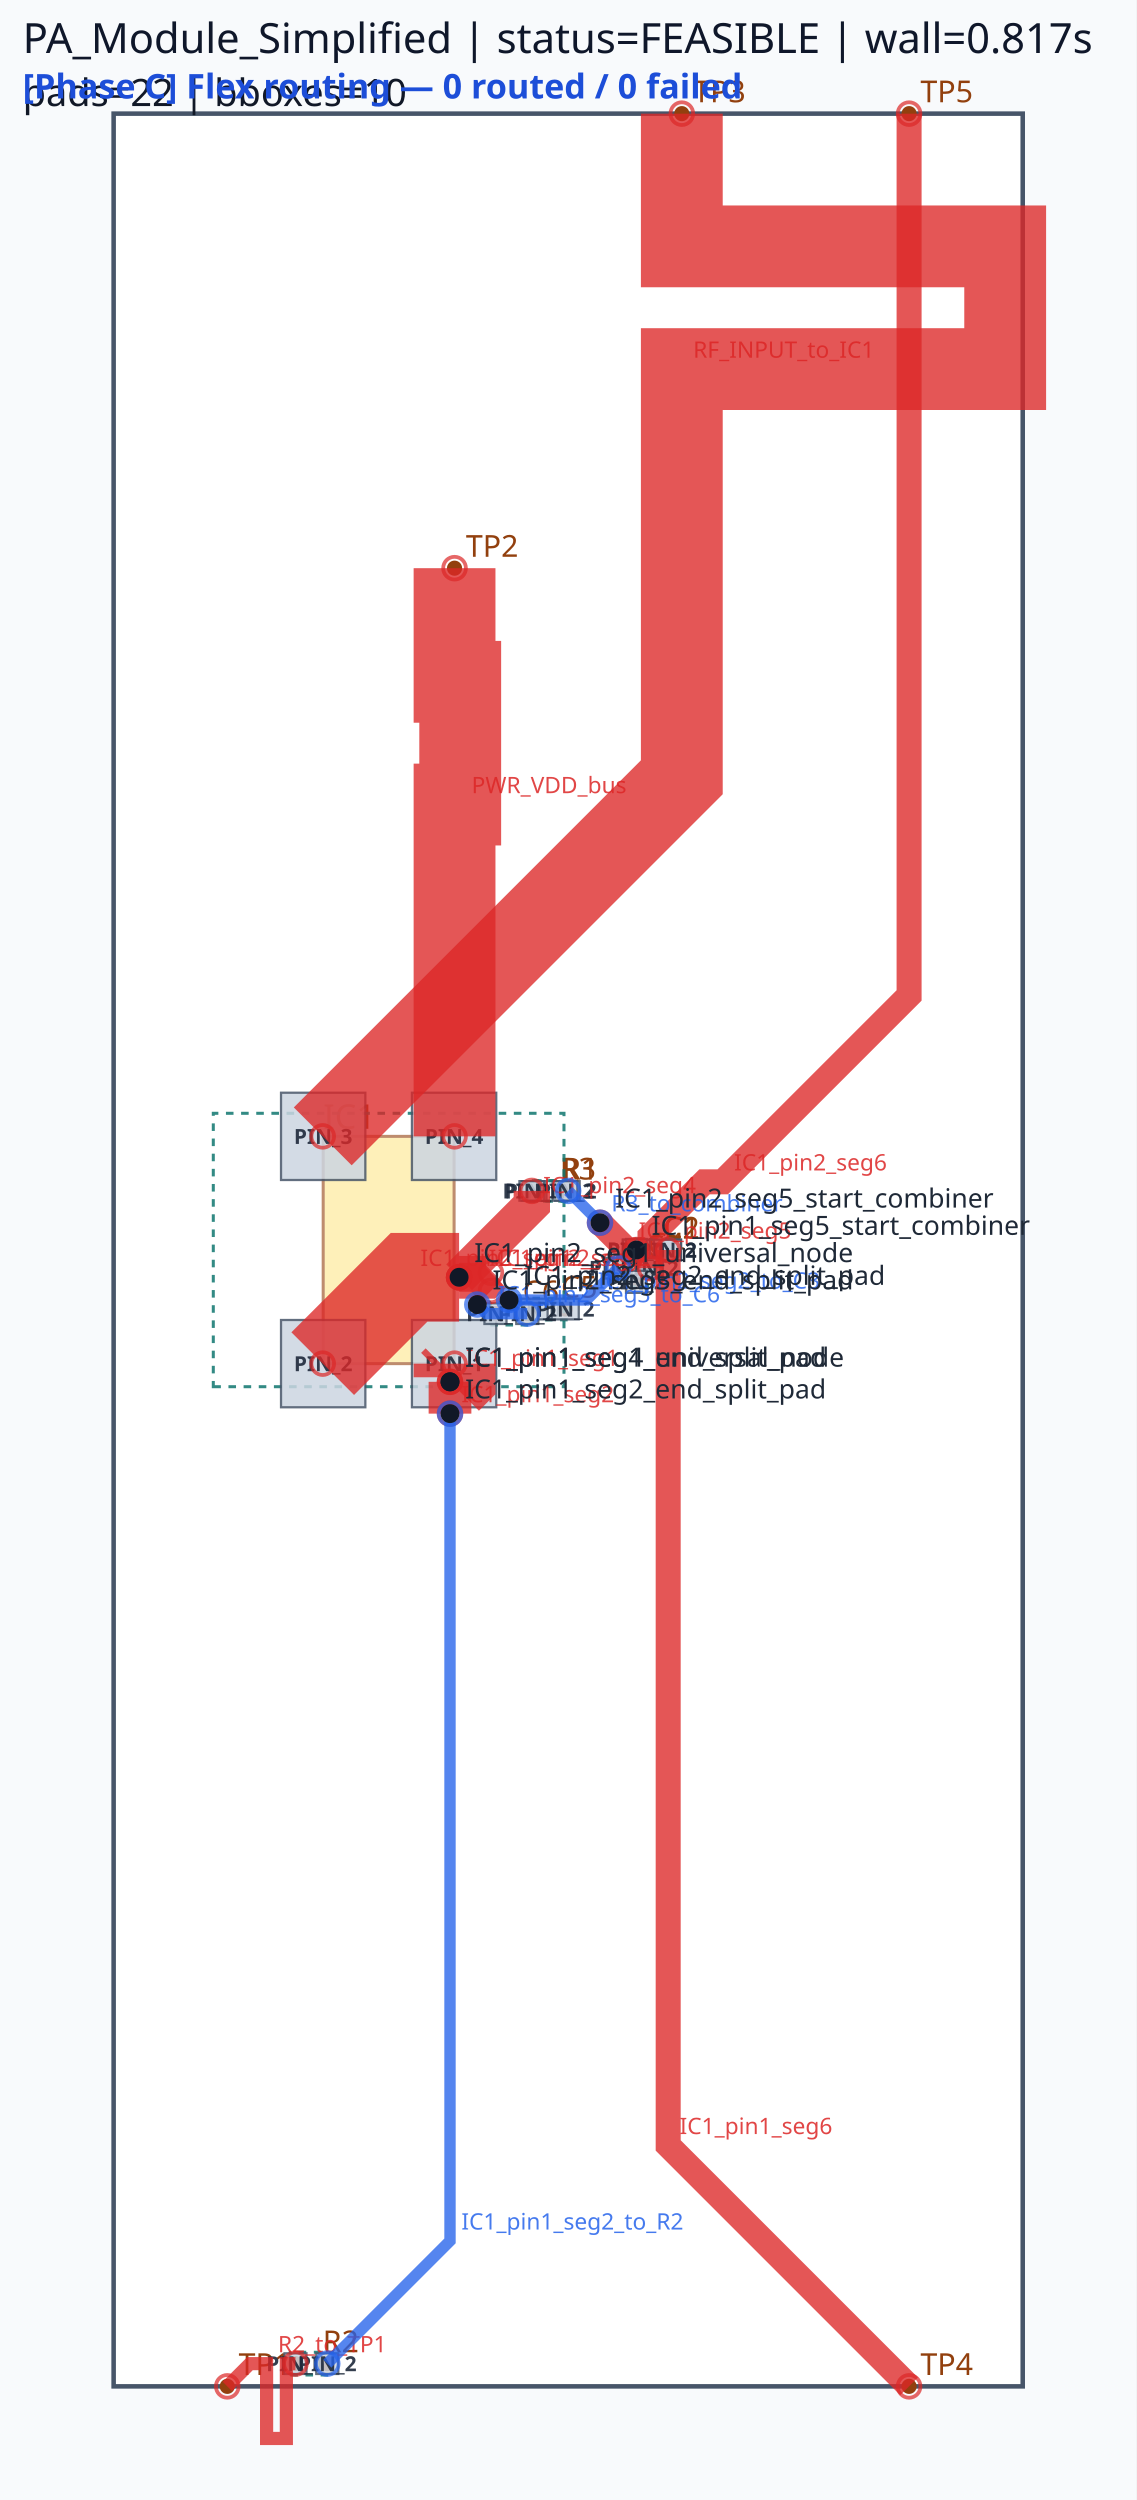
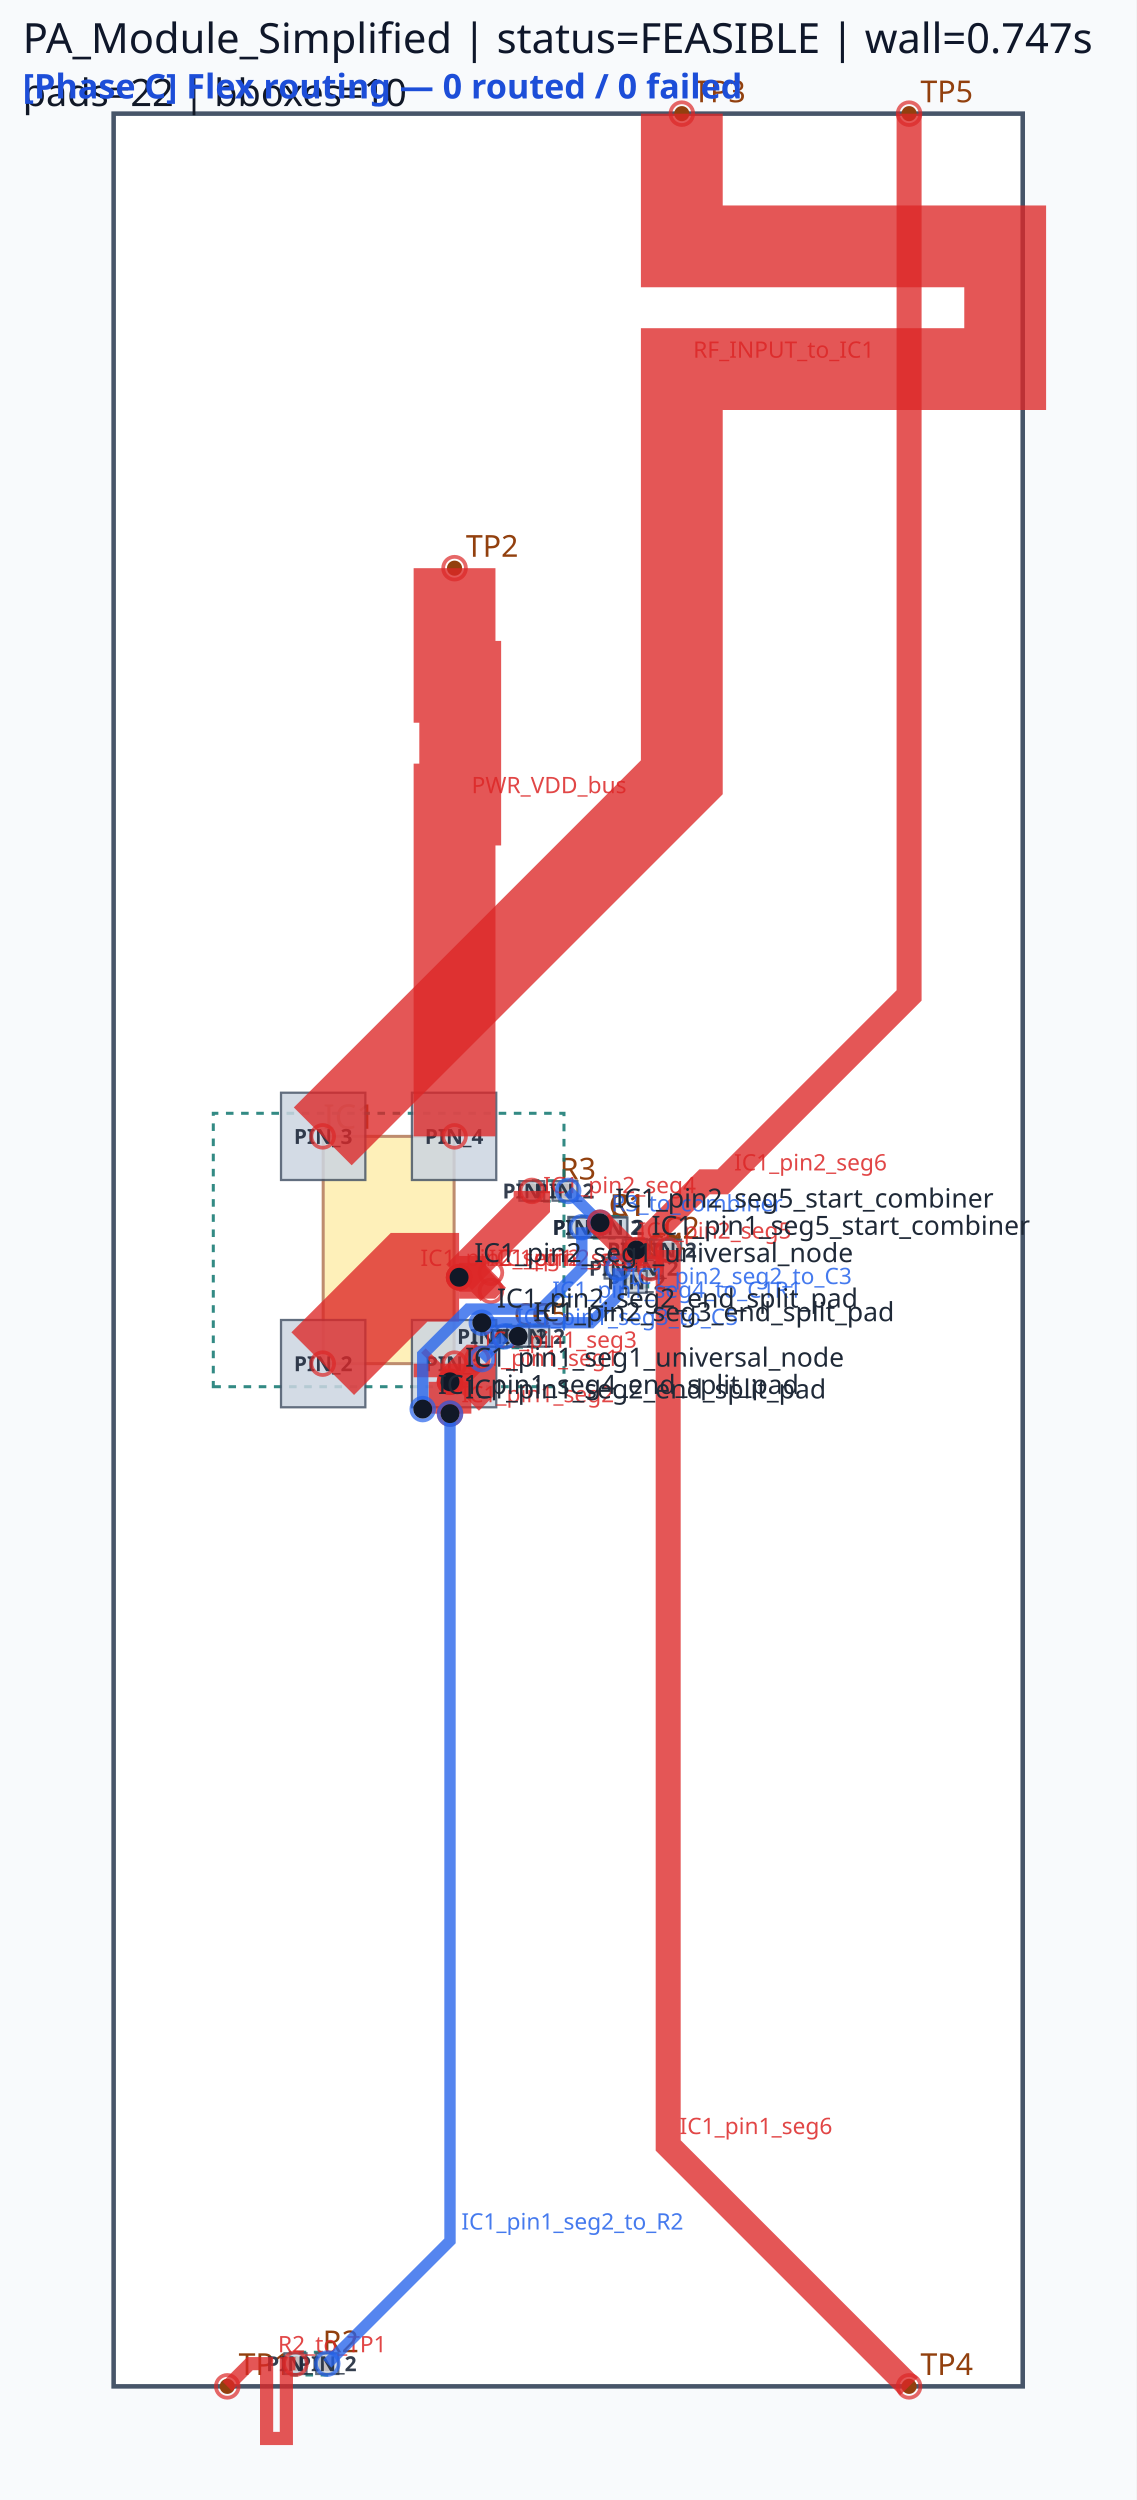
<svg xmlns="http://www.w3.org/2000/svg" viewBox="0 0 300.0 660.0" width="300.0" height="660.0">
  <rect x="0" y="0" width="100%" height="100%" fill="#f8fafc" />
  <rect x="30.00" y="30.00" width="240.00" height="600.00" fill="#ffffff" stroke="#475569" stroke-width="1.2" />
  <rect x="85.32" y="300.00" width="34.56" height="60.00" fill="#fde68a" stroke="#92400e" stroke-width="0.8" opacity="0.6" />
  <text x="85.32" y="298.00" font-family="sans-serif" font-size="9" fill="#92400e">IC1</text>
  <circle cx="60.00" cy="630.00" r="2" fill="#92400e" />
  <text x="63.00" y="627.00" font-family="sans-serif" font-size="8" fill="#92400e">TP1</text>
  <circle cx="120.00" cy="150.00" r="2" fill="#92400e" />
  <text x="123.00" y="147.00" font-family="sans-serif" font-size="8" fill="#92400e">TP2</text>
  <circle cx="180.00" cy="30.00" r="2" fill="#92400e" />
  <text x="183.00" y="27.00" font-family="sans-serif" font-size="8" fill="#92400e">TP3</text>
  <circle cx="240.00" cy="630.00" r="2" fill="#92400e" />
  <text x="243.00" y="627.00" font-family="sans-serif" font-size="8" fill="#92400e">TP4</text>
  <circle cx="240.00" cy="30.00" r="2" fill="#92400e" />
  <text x="243.00" y="27.00" font-family="sans-serif" font-size="8" fill="#92400e">TP5</text>
-   <circle cx="168.00" cy="330.00" r="2" fill="#92400e" />
-   <circle cx="176.22" cy="330.00" r="2" fill="#92400e" />
-   <text x="175.11" y="327.00" font-family="sans-serif" font-size="8" fill="#92400e">C1</text>
-   <circle cx="141.00" cy="314.41" r="2" fill="#92400e" />
-   <circle cx="149.76" cy="314.41" r="2" fill="#92400e" />
-   <text x="148.38" y="311.41" font-family="sans-serif" font-size="8" fill="#92400e">R1</text>
+   <circle cx="153.60" cy="324.00" r="2" fill="#92400e" />
+   <circle cx="161.82" cy="324.00" r="2" fill="#92400e" />
+   <text x="160.71" y="321.00" font-family="sans-serif" font-size="8" fill="#92400e">C1</text>
+   <circle cx="153.60" cy="324.00" r="2" fill="#92400e" />
+   <circle cx="162.36" cy="324.00" r="2" fill="#92400e" />
+   <text x="160.98" y="321.00" font-family="sans-serif" font-size="8" fill="#92400e">R1</text>
  <circle cx="168.00" cy="330.00" r="2" fill="#92400e" />
  <circle cx="176.22" cy="330.00" r="2" fill="#92400e" />
  <text x="175.11" y="327.00" font-family="sans-serif" font-size="8" fill="#92400e">C2</text>
  <circle cx="78.00" cy="624.00" r="2" fill="#92400e" />
  <circle cx="86.40" cy="624.00" r="2" fill="#92400e" />
  <text x="85.20" y="621.00" font-family="sans-serif" font-size="8" fill="#92400e">R2</text>
  <circle cx="163.20" cy="334.80" r="2" fill="#92400e" />
  <circle cx="171.42" cy="334.80" r="2" fill="#92400e" />
  <text x="170.31" y="331.80" font-family="sans-serif" font-size="8" fill="#92400e">C3</text>
  <circle cx="140.40" cy="314.40" r="2" fill="#92400e" />
  <circle cx="149.16" cy="314.40" r="2" fill="#92400e" />
  <text x="147.78" y="311.40" font-family="sans-serif" font-size="8" fill="#92400e">R3</text>
  <circle cx="168.00" cy="330.00" r="2" fill="#92400e" />
  <circle cx="168.00" cy="338.40" r="2" fill="#92400e" />
  <text x="171.00" y="331.20" font-family="sans-serif" font-size="8" fill="#92400e">C4</text>
-   <circle cx="141.00" cy="345.59" r="2" fill="#92400e" />
-   <circle cx="149.22" cy="345.59" r="2" fill="#92400e" />
-   <text x="148.11" y="342.59" font-family="sans-serif" font-size="8" fill="#92400e">C5</text>
-   <circle cx="130.80" cy="346.80" r="2" fill="#92400e" />
-   <circle cx="139.20" cy="346.80" r="2" fill="#92400e" />
-   <text x="138.00" y="343.80" font-family="sans-serif" font-size="8" fill="#92400e">C6</text>
+   <circle cx="133.20" cy="352.80" r="2" fill="#92400e" />
+   <circle cx="141.42" cy="352.80" r="2" fill="#92400e" />
+   <text x="140.31" y="349.80" font-family="sans-serif" font-size="8" fill="#92400e">C5</text>
+   <circle cx="128.40" cy="352.80" r="2" fill="#92400e" />
+   <circle cx="136.80" cy="352.80" r="2" fill="#92400e" />
+   <text x="135.60" y="349.80" font-family="sans-serif" font-size="8" fill="#92400e">C6</text>
  <path d="M 56.31,366.09 L 148.89,366.09 L 148.89,293.91 L 56.31,293.91 Z" class="component-bbox" fill="none" stroke="#0f766e" stroke-width="0.8" stroke-dasharray="2 2" opacity="0.85" />
-   <path d="M 166.86,332.85 L 177.36,332.85 L 177.36,327.15 L 166.86,327.15 Z" class="component-bbox" fill="none" stroke="#0f766e" stroke-width="0.8" stroke-dasharray="2 2" opacity="0.85" />
-   <path d="M 139.98,317.11 L 150.78,317.11 L 150.78,311.71 L 139.98,311.71 Z" class="component-bbox" fill="none" stroke="#0f766e" stroke-width="0.8" stroke-dasharray="2 2" opacity="0.85" />
+   <path d="M 152.46,326.85 L 162.96,326.85 L 162.96,321.15 L 152.46,321.15 Z" class="component-bbox" fill="none" stroke="#0f766e" stroke-width="0.8" stroke-dasharray="2 2" opacity="0.85" />
+   <path d="M 152.58,326.70 L 163.38,326.70 L 163.38,321.30 L 152.58,321.30 Z" class="component-bbox" fill="none" stroke="#0f766e" stroke-width="0.8" stroke-dasharray="2 2" opacity="0.85" />
  <path d="M 166.86,332.85 L 177.36,332.85 L 177.36,327.15 L 166.86,327.15 Z" class="component-bbox" fill="none" stroke="#0f766e" stroke-width="0.8" stroke-dasharray="2 2" opacity="0.85" />
  <path d="M 76.65,627.00 L 87.75,627.00 L 87.75,621.00 L 76.65,621.00 Z" class="component-bbox" fill="none" stroke="#0f766e" stroke-width="0.8" stroke-dasharray="2 2" opacity="0.85" />
  <path d="M 162.06,337.65 L 172.56,337.65 L 172.56,331.95 L 162.06,331.95 Z" class="component-bbox" fill="none" stroke="#0f766e" stroke-width="0.8" stroke-dasharray="2 2" opacity="0.85" />
  <path d="M 139.38,317.10 L 150.18,317.10 L 150.18,311.70 L 139.38,311.70 Z" class="component-bbox" fill="none" stroke="#0f766e" stroke-width="0.8" stroke-dasharray="2 2" opacity="0.85" />
  <path d="M 165.00,328.65 L 165.00,339.75 L 171.00,339.75 L 171.00,328.65 Z" class="component-bbox" fill="none" stroke="#0f766e" stroke-width="0.8" stroke-dasharray="2 2" opacity="0.85" />
-   <path d="M 139.86,348.44 L 150.36,348.44 L 150.36,342.74 L 139.86,342.74 Z" class="component-bbox" fill="none" stroke="#0f766e" stroke-width="0.8" stroke-dasharray="2 2" opacity="0.85" />
-   <path d="M 129.45,349.80 L 140.55,349.80 L 140.55,343.80 L 129.45,343.80 Z" class="component-bbox" fill="none" stroke="#0f766e" stroke-width="0.8" stroke-dasharray="2 2" opacity="0.85" />
+   <path d="M 132.06,355.65 L 142.56,355.65 L 142.56,349.95 L 132.06,349.95 Z" class="component-bbox" fill="none" stroke="#0f766e" stroke-width="0.8" stroke-dasharray="2 2" opacity="0.85" />
+   <path d="M 127.05,355.80 L 138.15,355.80 L 138.15,349.80 L 127.05,349.80 Z" class="component-bbox" fill="none" stroke="#0f766e" stroke-width="0.8" stroke-dasharray="2 2" opacity="0.85" />
  <polygon points="108.75,348.48 108.75,371.52 131.01,371.52 131.01,348.48" fill="#cbd5e1" stroke="#475569" stroke-width="0.6" opacity="0.85" />
  <text x="119.88" y="362.00" font-family="sans-serif" font-size="5.5" text-anchor="middle" font-weight="bold" fill="#1e293b" opacity="0.9">PIN_1</text>
  <polygon points="74.19,348.48 74.19,371.52 96.45,371.52 96.45,348.48" fill="#cbd5e1" stroke="#475569" stroke-width="0.6" opacity="0.85" />
  <text x="85.32" y="362.00" font-family="sans-serif" font-size="5.5" text-anchor="middle" font-weight="bold" fill="#1e293b" opacity="0.9">PIN_2</text>
  <polygon points="96.45,311.52 96.45,288.48 74.19,288.48 74.19,311.52" fill="#cbd5e1" stroke="#475569" stroke-width="0.6" opacity="0.85" />
  <text x="85.32" y="302.00" font-family="sans-serif" font-size="5.5" text-anchor="middle" font-weight="bold" fill="#1e293b" opacity="0.9">PIN_3</text>
  <polygon points="131.01,311.52 131.01,288.48 108.75,288.48 108.75,311.52" fill="#cbd5e1" stroke="#475569" stroke-width="0.6" opacity="0.85" />
  <text x="119.88" y="302.00" font-family="sans-serif" font-size="5.5" text-anchor="middle" font-weight="bold" fill="#1e293b" opacity="0.9">PIN_4</text>
-   <polygon points="164.43,332.73 171.57,332.73 171.57,327.27 164.43,327.27" fill="#cbd5e1" stroke="#475569" stroke-width="0.6" opacity="0.85" />
-   <text x="168.00" y="332.00" font-family="sans-serif" font-size="5.5" text-anchor="middle" font-weight="bold" fill="#1e293b" opacity="0.9">PIN_1</text>
-   <polygon points="172.65,332.73 179.79,332.73 179.79,327.27 172.65,327.27" fill="#cbd5e1" stroke="#475569" stroke-width="0.6" opacity="0.85" />
-   <text x="176.22" y="332.00" font-family="sans-serif" font-size="5.5" text-anchor="middle" font-weight="bold" fill="#1e293b" opacity="0.9">PIN_2</text>
-   <polygon points="137.73,316.99 144.27,316.99 144.27,311.83 137.73,311.83" fill="#cbd5e1" stroke="#475569" stroke-width="0.6" opacity="0.85" />
-   <text x="141.00" y="316.41" font-family="sans-serif" font-size="5.5" text-anchor="middle" font-weight="bold" fill="#1e293b" opacity="0.9">PIN_1</text>
-   <polygon points="146.49,316.99 153.03,316.99 153.03,311.83 146.49,311.83" fill="#cbd5e1" stroke="#475569" stroke-width="0.6" opacity="0.85" />
-   <text x="149.76" y="316.41" font-family="sans-serif" font-size="5.5" text-anchor="middle" font-weight="bold" fill="#1e293b" opacity="0.9">PIN_2</text>
+   <polygon points="150.03,326.73 157.17,326.73 157.17,321.27 150.03,321.27" fill="#cbd5e1" stroke="#475569" stroke-width="0.6" opacity="0.85" />
+   <text x="153.60" y="326.00" font-family="sans-serif" font-size="5.5" text-anchor="middle" font-weight="bold" fill="#1e293b" opacity="0.9">PIN_1</text>
+   <polygon points="158.25,326.73 165.39,326.73 165.39,321.27 158.25,321.27" fill="#cbd5e1" stroke="#475569" stroke-width="0.6" opacity="0.85" />
+   <text x="161.82" y="326.00" font-family="sans-serif" font-size="5.5" text-anchor="middle" font-weight="bold" fill="#1e293b" opacity="0.9">PIN_2</text>
+   <polygon points="150.33,326.58 156.87,326.58 156.87,321.42 150.33,321.42" fill="#cbd5e1" stroke="#475569" stroke-width="0.6" opacity="0.85" />
+   <text x="153.60" y="326.00" font-family="sans-serif" font-size="5.5" text-anchor="middle" font-weight="bold" fill="#1e293b" opacity="0.9">PIN_1</text>
+   <polygon points="159.09,326.58 165.63,326.58 165.63,321.42 159.09,321.42" fill="#cbd5e1" stroke="#475569" stroke-width="0.6" opacity="0.85" />
+   <text x="162.36" y="326.00" font-family="sans-serif" font-size="5.5" text-anchor="middle" font-weight="bold" fill="#1e293b" opacity="0.9">PIN_2</text>
  <polygon points="164.43,332.73 171.57,332.73 171.57,327.27 164.43,327.27" fill="#cbd5e1" stroke="#475569" stroke-width="0.6" opacity="0.85" />
  <text x="168.00" y="332.00" font-family="sans-serif" font-size="5.5" text-anchor="middle" font-weight="bold" fill="#1e293b" opacity="0.9">PIN_1</text>
  <polygon points="172.65,332.73 179.79,332.73 179.79,327.27 172.65,327.27" fill="#cbd5e1" stroke="#475569" stroke-width="0.6" opacity="0.85" />
  <text x="176.22" y="332.00" font-family="sans-serif" font-size="5.5" text-anchor="middle" font-weight="bold" fill="#1e293b" opacity="0.9">PIN_2</text>
  <polygon points="80.91,621.27 75.09,621.27 75.09,626.73 80.91,626.73" fill="#cbd5e1" stroke="#475569" stroke-width="0.6" opacity="0.85" />
  <text x="78.00" y="626.00" font-family="sans-serif" font-size="5.5" text-anchor="middle" font-weight="bold" fill="#1e293b" opacity="0.9">PIN_1</text>
  <polygon points="83.49,626.73 89.31,626.73 89.31,621.27 83.49,621.27" fill="#cbd5e1" stroke="#475569" stroke-width="0.6" opacity="0.85" />
  <text x="86.40" y="626.00" font-family="sans-serif" font-size="5.5" text-anchor="middle" font-weight="bold" fill="#1e293b" opacity="0.9">PIN_2</text>
  <polygon points="159.63,337.53 166.77,337.53 166.77,332.07 159.63,332.07" fill="#cbd5e1" stroke="#475569" stroke-width="0.6" opacity="0.85" />
  <text x="163.20" y="336.80" font-family="sans-serif" font-size="5.5" text-anchor="middle" font-weight="bold" fill="#1e293b" opacity="0.9">PIN_1</text>
  <polygon points="167.85,337.53 174.99,337.53 174.99,332.07 167.85,332.07" fill="#cbd5e1" stroke="#475569" stroke-width="0.6" opacity="0.85" />
  <text x="171.42" y="336.80" font-family="sans-serif" font-size="5.5" text-anchor="middle" font-weight="bold" fill="#1e293b" opacity="0.9">PIN_2</text>
  <polygon points="137.13,316.98 143.67,316.98 143.67,311.82 137.13,311.82" fill="#cbd5e1" stroke="#475569" stroke-width="0.6" opacity="0.85" />
  <text x="140.40" y="316.40" font-family="sans-serif" font-size="5.5" text-anchor="middle" font-weight="bold" fill="#1e293b" opacity="0.9">PIN_1</text>
  <polygon points="145.89,316.98 152.43,316.98 152.43,311.82 145.89,311.82" fill="#cbd5e1" stroke="#475569" stroke-width="0.6" opacity="0.85" />
  <text x="149.16" y="316.40" font-family="sans-serif" font-size="5.5" text-anchor="middle" font-weight="bold" fill="#1e293b" opacity="0.9">PIN_2</text>
  <polygon points="170.73,332.91 170.73,327.09 165.27,327.09 165.27,332.91" fill="#cbd5e1" stroke="#475569" stroke-width="0.6" opacity="0.85" />
  <text x="168.00" y="332.00" font-family="sans-serif" font-size="5.5" text-anchor="middle" font-weight="bold" fill="#1e293b" opacity="0.9">PIN_1</text>
  <polygon points="165.27,335.49 165.27,341.31 170.73,341.31 170.73,335.49" fill="#cbd5e1" stroke="#475569" stroke-width="0.6" opacity="0.85" />
  <text x="168.00" y="340.40" font-family="sans-serif" font-size="5.5" text-anchor="middle" font-weight="bold" fill="#1e293b" opacity="0.9">PIN_2</text>
-   <polygon points="137.43,348.32 144.57,348.32 144.57,342.86 137.43,342.86" fill="#cbd5e1" stroke="#475569" stroke-width="0.6" opacity="0.85" />
-   <text x="141.00" y="347.59" font-family="sans-serif" font-size="5.5" text-anchor="middle" font-weight="bold" fill="#1e293b" opacity="0.9">PIN_1</text>
-   <polygon points="145.65,348.32 152.79,348.32 152.79,342.86 145.65,342.86" fill="#cbd5e1" stroke="#475569" stroke-width="0.6" opacity="0.85" />
-   <text x="149.22" y="347.59" font-family="sans-serif" font-size="5.5" text-anchor="middle" font-weight="bold" fill="#1e293b" opacity="0.9">PIN_2</text>
-   <polygon points="133.71,344.07 127.89,344.07 127.89,349.53 133.71,349.53" fill="#cbd5e1" stroke="#475569" stroke-width="0.6" opacity="0.85" />
-   <text x="130.80" y="348.80" font-family="sans-serif" font-size="5.5" text-anchor="middle" font-weight="bold" fill="#1e293b" opacity="0.9">PIN_1</text>
-   <polygon points="136.29,349.53 142.11,349.53 142.11,344.07 136.29,344.07" fill="#cbd5e1" stroke="#475569" stroke-width="0.6" opacity="0.85" />
-   <text x="139.20" y="348.80" font-family="sans-serif" font-size="5.5" text-anchor="middle" font-weight="bold" fill="#1e293b" opacity="0.9">PIN_2</text>
+   <polygon points="129.63,355.53 136.77,355.53 136.77,350.07 129.63,350.07" fill="#cbd5e1" stroke="#475569" stroke-width="0.6" opacity="0.85" />
+   <text x="133.20" y="354.80" font-family="sans-serif" font-size="5.5" text-anchor="middle" font-weight="bold" fill="#1e293b" opacity="0.9">PIN_1</text>
+   <polygon points="137.85,355.53 144.99,355.53 144.99,350.07 137.85,350.07" fill="#cbd5e1" stroke="#475569" stroke-width="0.6" opacity="0.85" />
+   <text x="141.42" y="354.80" font-family="sans-serif" font-size="5.5" text-anchor="middle" font-weight="bold" fill="#1e293b" opacity="0.9">PIN_2</text>
+   <polygon points="131.31,350.07 125.49,350.07 125.49,355.53 131.31,355.53" fill="#cbd5e1" stroke="#475569" stroke-width="0.6" opacity="0.85" />
+   <text x="128.40" y="354.80" font-family="sans-serif" font-size="5.5" text-anchor="middle" font-weight="bold" fill="#1e293b" opacity="0.9">PIN_1</text>
+   <polygon points="133.89,355.53 139.71,355.53 139.71,350.07 133.89,350.07" fill="#cbd5e1" stroke="#475569" stroke-width="0.6" opacity="0.85" />
+   <text x="136.80" y="354.80" font-family="sans-serif" font-size="5.5" text-anchor="middle" font-weight="bold" fill="#1e293b" opacity="0.9">PIN_2</text>
  <polyline points="85.20,360.00 108.00,337.20 121.20,337.20" fill="none" stroke="#dc2626" stroke-width="23.40" stroke-linecap="butt" stroke-linejoin="miter" opacity="0.78" />
  <circle cx="85.20" cy="360.00" r="3" fill="none" stroke="#dc2626" stroke-width="1.0" opacity="0.7" />
  <circle cx="121.20" cy="337.20" r="3" fill="none" stroke="#dc2626" stroke-width="1.0" opacity="0.7" />
  <text x="111.00" y="334.20" font-family="sans-serif" font-size="6" fill="#dc2626" opacity="0.85">IC1_pin2_seg1</text>
  <polyline points="120.00,360.00 120.00,363.60 118.80,364.80" fill="none" stroke="#dc2626" stroke-width="21.60" stroke-linecap="butt" stroke-linejoin="miter" opacity="0.78" />
  <circle cx="120.00" cy="360.00" r="3" fill="none" stroke="#dc2626" stroke-width="1.0" opacity="0.7" />
  <circle cx="118.80" cy="364.80" r="3" fill="none" stroke="#dc2626" stroke-width="1.0" opacity="0.7" />
  <text x="123.00" y="360.60" font-family="sans-serif" font-size="6" fill="#dc2626" opacity="0.85">IC1_pin1_seg1</text>
  <polyline points="121.20,337.20 140.40,318.00 140.40,314.40" fill="none" stroke="#dc2626" stroke-width="9.60" stroke-linecap="butt" stroke-linejoin="miter" opacity="0.78" />
  <circle cx="121.20" cy="337.20" r="3" fill="none" stroke="#dc2626" stroke-width="1.0" opacity="0.7" />
  <circle cx="140.40" cy="314.40" r="3" fill="none" stroke="#dc2626" stroke-width="1.0" opacity="0.7" />
  <text x="143.40" y="315.00" font-family="sans-serif" font-size="6" fill="#dc2626" opacity="0.85">IC1_pin2_seg4</text>
  <polyline points="118.80,364.80 118.80,373.20" fill="none" stroke="#dc2626" stroke-width="11.28" stroke-linecap="butt" stroke-linejoin="miter" opacity="0.78" />
  <circle cx="118.80" cy="364.80" r="3" fill="none" stroke="#dc2626" stroke-width="1.0" opacity="0.7" />
  <circle cx="118.80" cy="373.20" r="3" fill="none" stroke="#dc2626" stroke-width="1.0" opacity="0.7" />
  <text x="121.80" y="370.20" font-family="sans-serif" font-size="6" fill="#dc2626" opacity="0.85">IC1_pin1_seg2</text>
  <polyline points="121.20,337.20 128.40,337.20 129.60,336.00" fill="none" stroke="#dc2626" stroke-width="11.28" stroke-linecap="butt" stroke-linejoin="miter" opacity="0.78" />
  <circle cx="121.20" cy="337.20" r="3" fill="none" stroke="#dc2626" stroke-width="1.0" opacity="0.7" />
  <circle cx="129.60" cy="336.00" r="3" fill="none" stroke="#dc2626" stroke-width="1.0" opacity="0.7" />
  <text x="131.40" y="334.20" font-family="sans-serif" font-size="6" fill="#dc2626" opacity="0.85">IC1_pin2_seg2</text>
-   <polyline points="158.40,322.80 165.60,330.00 168.00,330.00" fill="none" stroke="#dc2626" stroke-width="6.60" stroke-linecap="butt" stroke-linejoin="miter" opacity="0.78" />
-   <circle cx="158.40" cy="322.80" r="3" fill="none" stroke="#dc2626" stroke-width="1.0" opacity="0.7" />
-   <circle cx="168.00" cy="330.00" r="3" fill="none" stroke="#dc2626" stroke-width="1.0" opacity="0.7" />
-   <text x="168.60" y="327.00" font-family="sans-serif" font-size="6" fill="#dc2626" opacity="0.85">IC1_pin2_seg5</text>
+   <polyline points="118.80,364.80 124.80,358.80 126.00,358.80" fill="none" stroke="#dc2626" stroke-width="7.62" stroke-linecap="butt" stroke-linejoin="miter" opacity="0.78" />
+   <circle cx="118.80" cy="364.80" r="3" fill="none" stroke="#dc2626" stroke-width="1.0" opacity="0.7" />
+   <circle cx="126.00" cy="358.80" r="3" fill="none" stroke="#dc2626" stroke-width="1.0" opacity="0.7" />
+   <text x="127.80" y="355.80" font-family="sans-serif" font-size="6" fill="#dc2626" opacity="0.85">IC1_pin1_seg3</text>
  <polyline points="121.20,337.20 126.00,337.20 129.60,340.80" fill="none" stroke="#dc2626" stroke-width="7.62" stroke-linecap="butt" stroke-linejoin="miter" opacity="0.78" />
  <circle cx="121.20" cy="337.20" r="3" fill="none" stroke="#dc2626" stroke-width="1.0" opacity="0.7" />
  <circle cx="129.60" cy="340.80" r="3" fill="none" stroke="#dc2626" stroke-width="1.0" opacity="0.7" />
  <text x="129.00" y="334.20" font-family="sans-serif" font-size="6" fill="#dc2626" opacity="0.85">IC1_pin2_seg3</text>
  <polyline points="180.00,30.00 180.00,65.04 265.37,65.04 265.37,97.44 180.00,97.44 180.00,170.16 180.00,205.20 85.20,300.00" fill="none" stroke="#dc2626" stroke-width="21.60" stroke-linecap="butt" stroke-linejoin="miter" opacity="0.78" />
  <circle cx="180.00" cy="30.00" r="3" fill="none" stroke="#dc2626" stroke-width="1.0" opacity="0.7" />
  <circle cx="85.20" cy="300.00" r="3" fill="none" stroke="#dc2626" stroke-width="1.0" opacity="0.7" />
  <text x="183.00" y="94.44" font-family="sans-serif" font-size="6" fill="#dc2626" opacity="0.85">RF_INPUT_to_IC1</text>
  <polyline points="120.00,150.00 120.00,180.00 121.50,180.00 121.50,212.40 120.00,212.40 120.00,270.00 120.00,300.00" fill="none" stroke="#dc2626" stroke-width="21.60" stroke-linecap="butt" stroke-linejoin="miter" opacity="0.78" />
  <circle cx="120.00" cy="150.00" r="3" fill="none" stroke="#dc2626" stroke-width="1.0" opacity="0.7" />
  <circle cx="120.00" cy="300.00" r="3" fill="none" stroke="#dc2626" stroke-width="1.0" opacity="0.7" />
  <text x="124.50" y="209.40" font-family="sans-serif" font-size="6" fill="#dc2626" opacity="0.85">PWR_VDD_bus</text>
  <polyline points="176.40,330.00 176.40,566.40 240.00,630.00" fill="none" stroke="#dc2626" stroke-width="6.60" stroke-linecap="butt" stroke-linejoin="miter" opacity="0.78" />
  <circle cx="176.40" cy="330.00" r="3" fill="none" stroke="#dc2626" stroke-width="1.0" opacity="0.7" />
  <circle cx="240.00" cy="630.00" r="3" fill="none" stroke="#dc2626" stroke-width="1.0" opacity="0.7" />
  <text x="179.40" y="563.40" font-family="sans-serif" font-size="6" fill="#dc2626" opacity="0.85">IC1_pin1_seg6</text>
  <polyline points="171.60,334.80 171.60,326.40 186.00,312.00 190.80,312.00 240.00,262.80 240.00,30.00" fill="none" stroke="#dc2626" stroke-width="6.60" stroke-linecap="butt" stroke-linejoin="miter" opacity="0.78" />
  <circle cx="171.60" cy="334.80" r="3" fill="none" stroke="#dc2626" stroke-width="1.0" opacity="0.7" />
  <circle cx="240.00" cy="30.00" r="3" fill="none" stroke="#dc2626" stroke-width="1.0" opacity="0.7" />
  <text x="193.80" y="309.00" font-family="sans-serif" font-size="6" fill="#dc2626" opacity="0.85">IC1_pin2_seg6</text>
  <polyline points="78.00,624.00 75.60,624.00 75.60,643.76 70.38,643.76 70.38,624.00 68.40,624.00 66.00,624.00 60.00,630.00" fill="none" stroke="#dc2626" stroke-width="3.48" stroke-linecap="butt" stroke-linejoin="miter" opacity="0.78" />
  <circle cx="78.00" cy="624.00" r="3" fill="none" stroke="#dc2626" stroke-width="1.0" opacity="0.7" />
  <circle cx="60.00" cy="630.00" r="3" fill="none" stroke="#dc2626" stroke-width="1.0" opacity="0.7" />
  <text x="73.38" y="621.00" font-family="sans-serif" font-size="6" fill="#dc2626" opacity="0.85">R2_to_TP1</text>
  <polyline points="118.80,373.20 118.80,591.60 86.40,624.00" fill="none" stroke="#2563eb" stroke-width="3.00" stroke-linecap="butt" stroke-linejoin="miter" opacity="0.78" />
  <circle cx="118.80" cy="373.20" r="3" fill="none" stroke="#2563eb" stroke-width="1.0" opacity="0.7" />
  <circle cx="86.40" cy="624.00" r="3" fill="none" stroke="#2563eb" stroke-width="1.0" opacity="0.7" />
  <text x="121.80" y="588.60" font-family="sans-serif" font-size="6" fill="#2563eb" opacity="0.85">IC1_pin1_seg2_to_R2</text>
-   <polyline points="134.40,343.20 154.80,343.20 163.20,334.80" fill="none" stroke="#2563eb" stroke-width="3.00" stroke-linecap="butt" stroke-linejoin="miter" opacity="0.78" />
-   <circle cx="134.40" cy="343.20" r="3" fill="none" stroke="#2563eb" stroke-width="1.0" opacity="0.7" />
+   <polyline points="111.60,372.00 111.60,357.60 123.60,345.60 142.80,345.60 153.60,334.80 153.60,324.00" fill="none" stroke="#2563eb" stroke-width="3.00" stroke-linecap="butt" stroke-linejoin="miter" opacity="0.78" />
+   <circle cx="111.60" cy="372.00" r="3" fill="none" stroke="#2563eb" stroke-width="1.0" opacity="0.7" />
+   <circle cx="153.60" cy="324.00" r="3" fill="none" stroke="#2563eb" stroke-width="1.0" opacity="0.7" />
+   <text x="145.80" y="342.60" font-family="sans-serif" font-size="6" fill="#2563eb" opacity="0.85">IC1_pin1_seg4_to_C1R1</text>
+   <polyline points="127.20,349.20 156.00,349.20 163.20,342.00 163.20,334.80" fill="none" stroke="#2563eb" stroke-width="3.00" stroke-linecap="butt" stroke-linejoin="miter" opacity="0.78" />
+   <circle cx="127.20" cy="349.20" r="3" fill="none" stroke="#2563eb" stroke-width="1.0" opacity="0.7" />
  <circle cx="163.20" cy="334.80" r="3" fill="none" stroke="#2563eb" stroke-width="1.0" opacity="0.7" />
-   <text x="157.80" y="340.20" font-family="sans-serif" font-size="6" fill="#2563eb" opacity="0.85">IC1_pin2_seg2_to_C3</text>
+   <text x="166.20" y="339.00" font-family="sans-serif" font-size="6" fill="#2563eb" opacity="0.85">IC1_pin2_seg2_to_C3</text>
+   <polyline points="127.20,358.80 133.20,352.80" fill="none" stroke="#2563eb" stroke-width="3.00" stroke-linecap="butt" stroke-linejoin="miter" opacity="0.78" />
+   <circle cx="127.20" cy="358.80" r="3" fill="none" stroke="#2563eb" stroke-width="1.0" opacity="0.7" />
+   <circle cx="133.20" cy="352.80" r="3" fill="none" stroke="#2563eb" stroke-width="1.0" opacity="0.7" />
+   <text x="136.20" y="349.80" font-family="sans-serif" font-size="6" fill="#2563eb" opacity="0.85">IC1_pin1_seg3_to_C5</text>
  <polyline points="150.00,314.40 158.40,322.80" fill="none" stroke="#2563eb" stroke-width="3.00" stroke-linecap="butt" stroke-linejoin="miter" opacity="0.78" />
  <circle cx="150.00" cy="314.40" r="3" fill="none" stroke="#2563eb" stroke-width="1.0" opacity="0.7" />
  <circle cx="158.40" cy="322.80" r="3" fill="none" stroke="#2563eb" stroke-width="1.0" opacity="0.7" />
  <text x="161.40" y="319.80" font-family="sans-serif" font-size="6" fill="#2563eb" opacity="0.85">R3_to_combiner</text>
-   <polyline points="126.00,344.40 128.40,346.80 139.20,346.80" fill="none" stroke="#2563eb" stroke-width="3.00" stroke-linecap="butt" stroke-linejoin="miter" opacity="0.78" />
-   <circle cx="126.00" cy="344.40" r="3" fill="none" stroke="#2563eb" stroke-width="1.0" opacity="0.7" />
-   <circle cx="139.20" cy="346.80" r="3" fill="none" stroke="#2563eb" stroke-width="1.0" opacity="0.7" />
-   <text x="131.40" y="343.80" font-family="sans-serif" font-size="6" fill="#2563eb" opacity="0.85">IC1_pin2_seg3_to_C6</text>
+   <polyline points="158.40,322.80 165.60,330.00 168.00,330.00" fill="none" stroke="#dc2626" stroke-width="6.60" stroke-linecap="butt" stroke-linejoin="miter" opacity="0.78" />
+   <circle cx="158.40" cy="322.80" r="3" fill="none" stroke="#dc2626" stroke-width="1.0" opacity="0.7" />
+   <circle cx="168.00" cy="330.00" r="3" fill="none" stroke="#dc2626" stroke-width="1.0" opacity="0.7" />
+   <text x="168.60" y="327.00" font-family="sans-serif" font-size="6" fill="#dc2626" opacity="0.85">IC1_pin2_seg5</text>
  <circle cx="118.80" cy="364.80" r="2.5" fill="#111827" />
  <text x="122.80" y="360.80" font-family="sans-serif" font-size="7" fill="#1f2937">IC1_pin1_seg1_universal_node</text>
  <circle cx="118.80" cy="373.20" r="2.5" fill="#111827" />
  <text x="122.80" y="369.20" font-family="sans-serif" font-size="7" fill="#1f2937">IC1_pin1_seg2_end_split_pad</text>
-   <circle cx="118.80" cy="364.80" r="2.5" fill="#111827" />
-   <text x="122.80" y="360.80" font-family="sans-serif" font-size="7" fill="#1f2937">IC1_pin1_seg4_end_split_pad</text>
+   <circle cx="111.60" cy="372.00" r="2.5" fill="#111827" />
+   <text x="115.60" y="368.00" font-family="sans-serif" font-size="7" fill="#1f2937">IC1_pin1_seg4_end_split_pad</text>
  <circle cx="168.00" cy="330.00" r="2.5" fill="#111827" />
  <text x="172.00" y="326.00" font-family="sans-serif" font-size="7" fill="#1f2937">IC1_pin1_seg5_start_combiner</text>
  <circle cx="121.20" cy="337.20" r="2.5" fill="#111827" />
  <text x="125.20" y="333.20" font-family="sans-serif" font-size="7" fill="#1f2937">IC1_pin2_seg1_universal_node</text>
-   <circle cx="134.40" cy="343.20" r="2.5" fill="#111827" />
-   <text x="138.40" y="339.20" font-family="sans-serif" font-size="7" fill="#1f2937">IC1_pin2_seg2_end_split_pad</text>
-   <circle cx="126.00" cy="344.40" r="2.5" fill="#111827" />
-   <text x="130.00" y="340.40" font-family="sans-serif" font-size="7" fill="#1f2937">IC1_pin2_seg3_end_split_pad</text>
+   <circle cx="127.20" cy="349.20" r="2.5" fill="#111827" />
+   <text x="131.20" y="345.20" font-family="sans-serif" font-size="7" fill="#1f2937">IC1_pin2_seg2_end_split_pad</text>
+   <circle cx="136.80" cy="352.80" r="2.5" fill="#111827" />
+   <text x="140.80" y="348.80" font-family="sans-serif" font-size="7" fill="#1f2937">IC1_pin2_seg3_end_split_pad</text>
  <circle cx="158.40" cy="322.80" r="2.5" fill="#111827" />
  <text x="162.40" y="318.80" font-family="sans-serif" font-size="7" fill="#1f2937">IC1_pin2_seg5_start_combiner</text>
-   <text x="6" y="14" font-family="sans-serif" font-size="11" fill="#0f172a">PA_Module_Simplified | status=FEASIBLE | wall=0.817s</text>
+   <text x="6" y="14" font-family="sans-serif" font-size="11" fill="#0f172a">PA_Module_Simplified | status=FEASIBLE | wall=0.747s</text>
  <text x="6" y="28" font-family="sans-serif" font-size="10" fill="#111827">pads=22 | bboxes=10</text>
  <text x="6" y="26" font-family="sans-serif" font-size="9" font-weight="bold" fill="#1d4ed8">[Phase C] Flex routing — 0 routed / 0 failed</text>
</svg>
